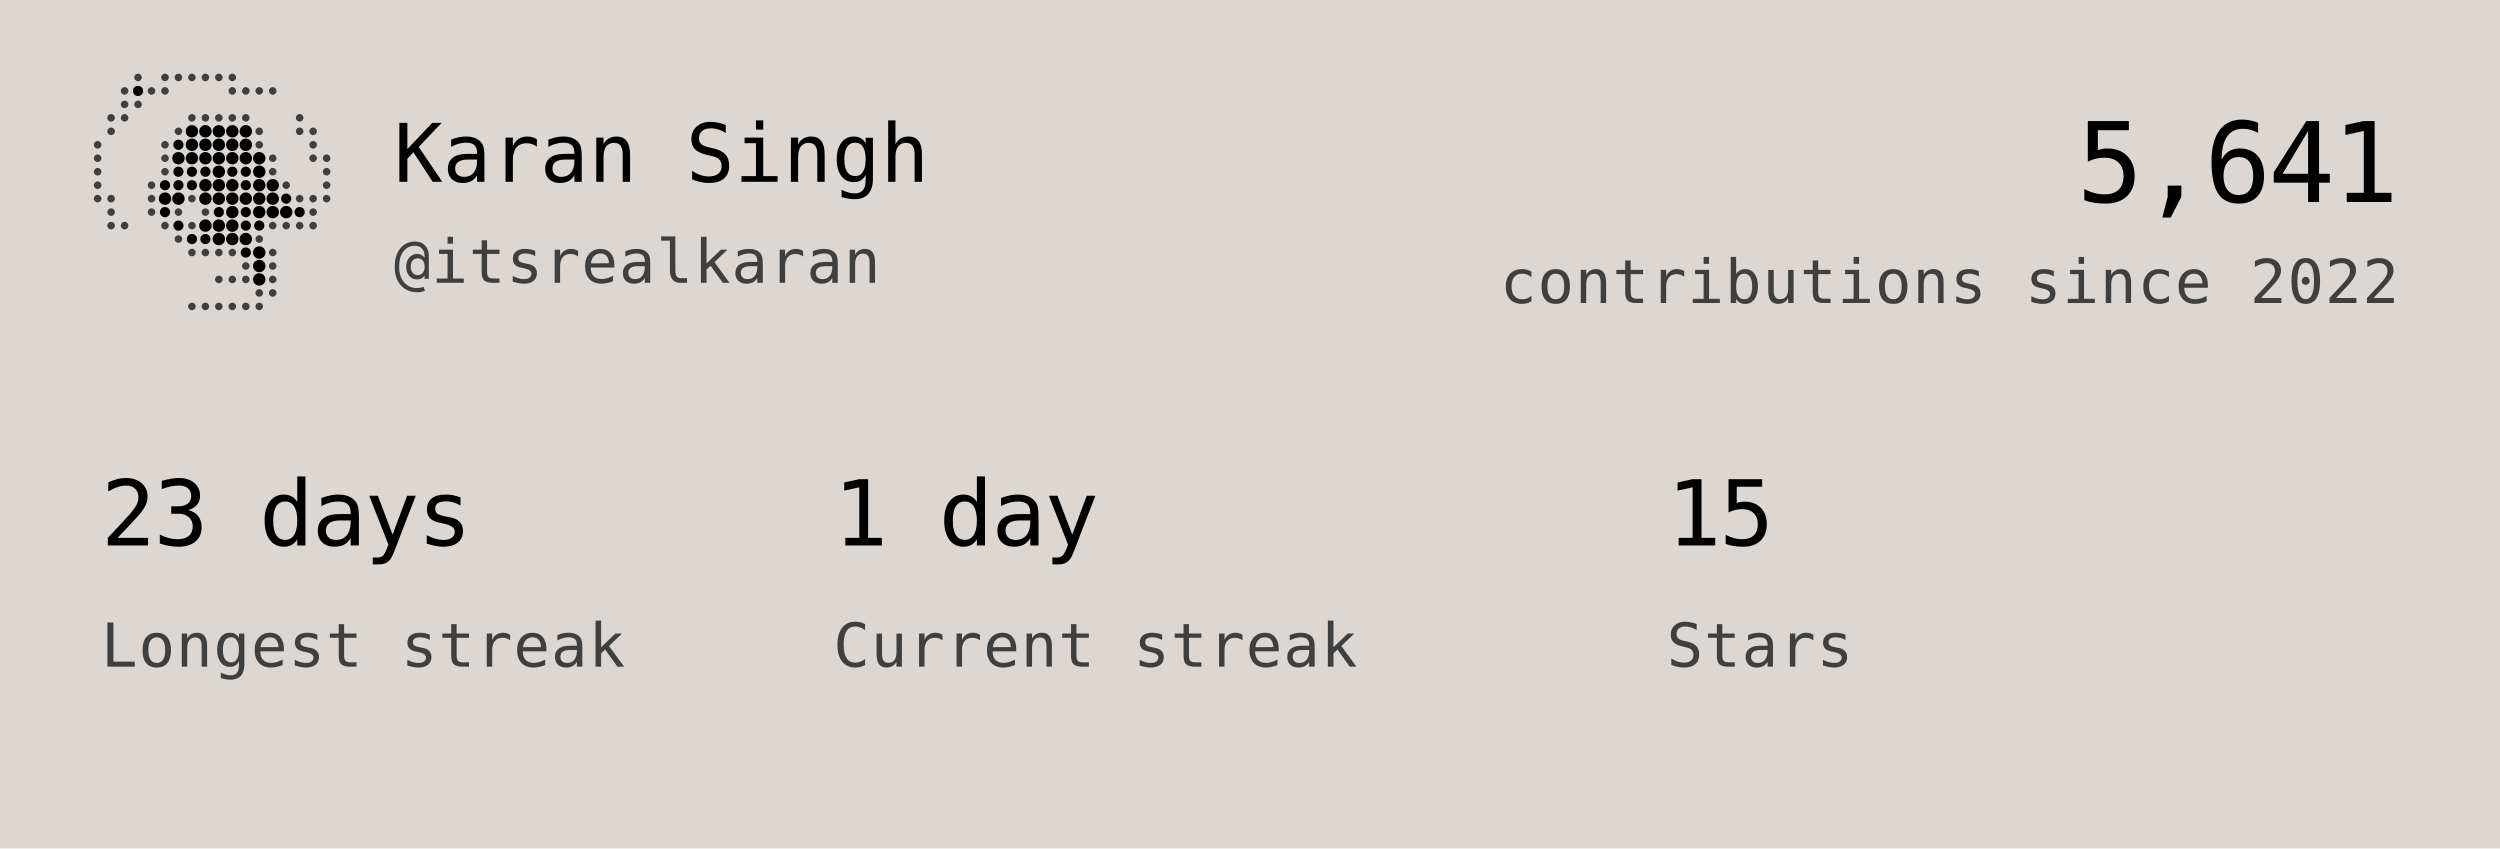
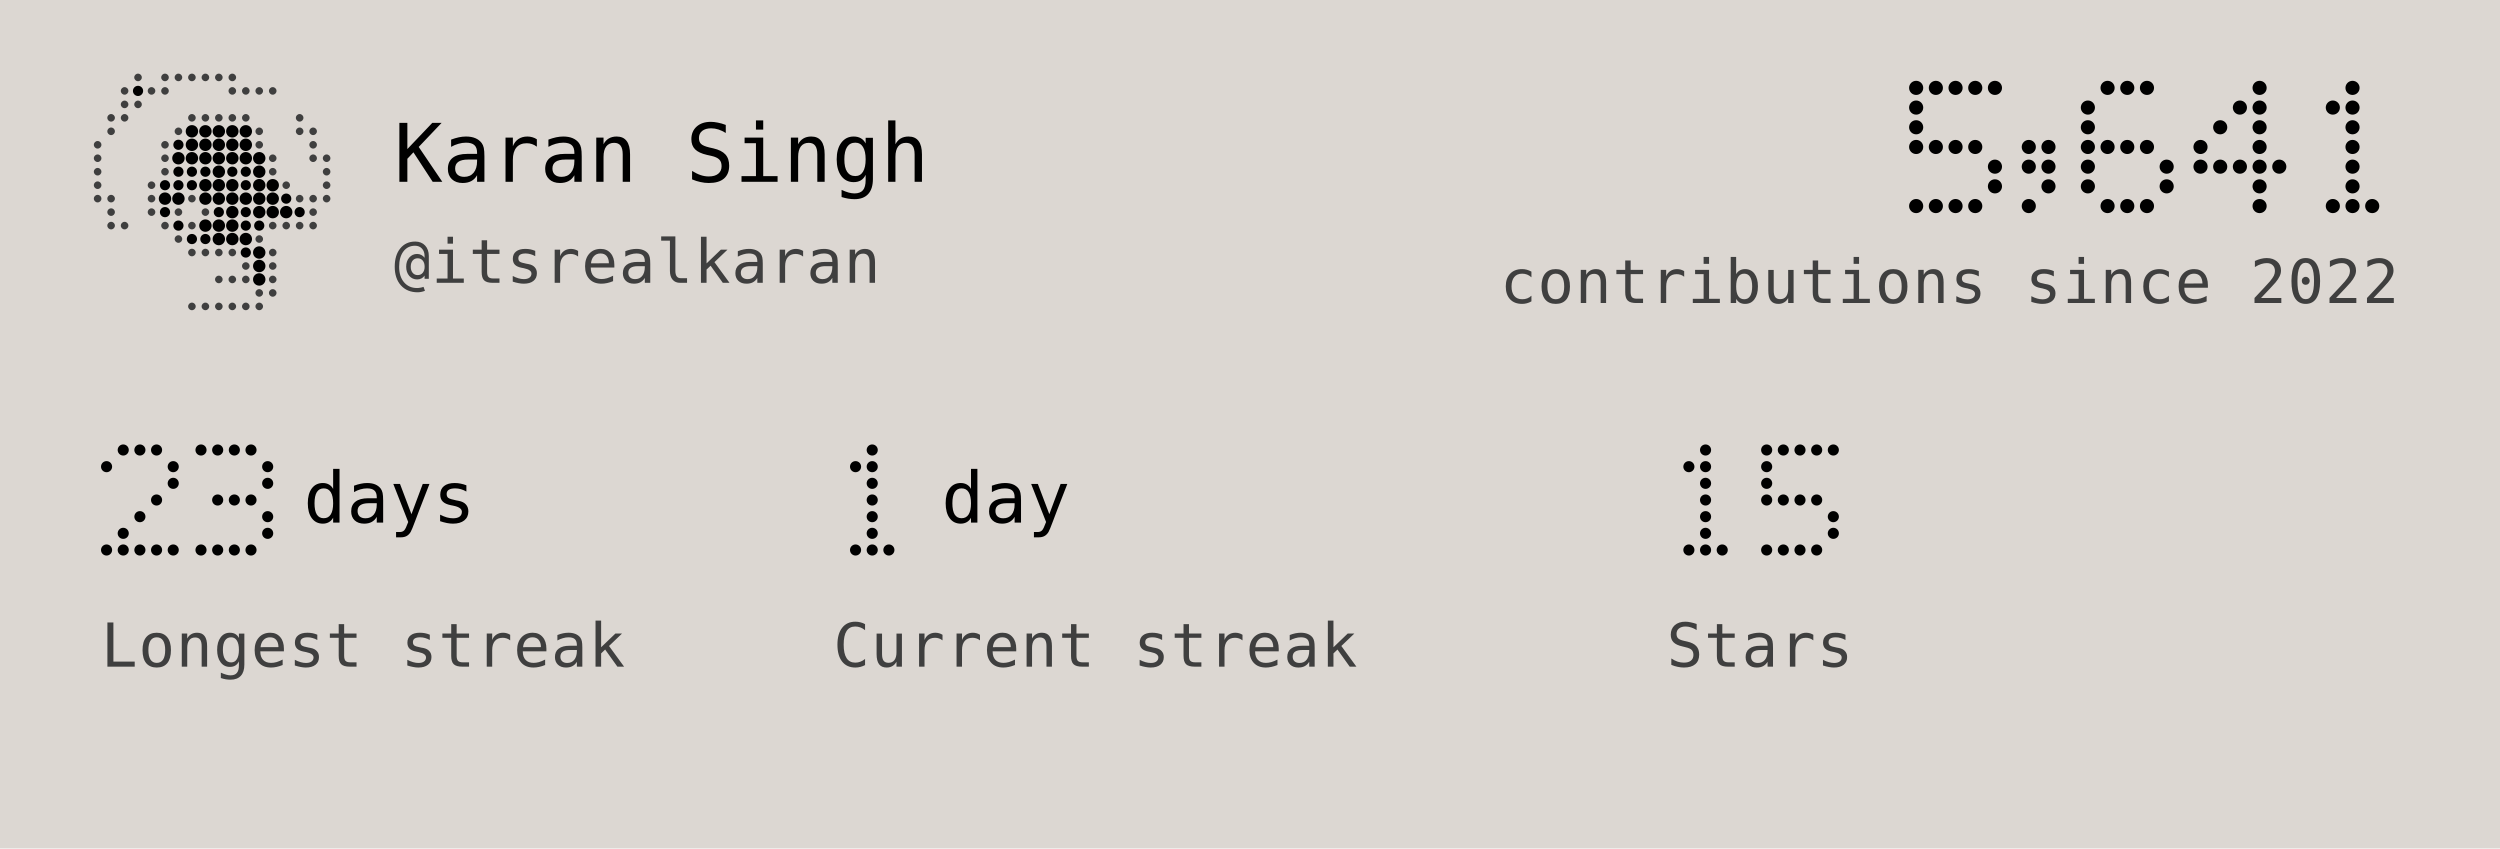
<svg xmlns="http://www.w3.org/2000/svg" width="495" height="168" viewBox="0 0 495 168" role="img">
  <rect width="495" height="168" fill="#DCD7D2" />
  <rect x="20" y="20" width="0" height="0" fill="#C8102E" />
  <circle cx="27.33" cy="15.33" r="0.75" fill="#3F3F3F" />
  <circle cx="32.67" cy="15.33" r="0.75" fill="#3F3F3F" />
  <circle cx="35.33" cy="15.33" r="0.75" fill="#3F3F3F" />
  <circle cx="38.00" cy="15.33" r="0.75" fill="#3F3F3F" />
  <circle cx="40.67" cy="15.33" r="0.75" fill="#3F3F3F" />
  <circle cx="43.33" cy="15.33" r="0.75" fill="#3F3F3F" />
  <circle cx="46.00" cy="15.33" r="0.75" fill="#3F3F3F" />
  <circle cx="24.67" cy="18.00" r="0.75" fill="#3F3F3F" />
  <circle cx="27.33" cy="18.00" r="1.01" fill="#000000" />
  <circle cx="30.00" cy="18.00" r="0.75" fill="#3F3F3F" />
  <circle cx="32.67" cy="18.00" r="0.75" fill="#3F3F3F" />
  <circle cx="46.00" cy="18.00" r="0.75" fill="#3F3F3F" />
  <circle cx="48.67" cy="18.00" r="0.75" fill="#3F3F3F" />
  <circle cx="51.33" cy="18.00" r="0.75" fill="#3F3F3F" />
  <circle cx="54.00" cy="18.00" r="0.75" fill="#3F3F3F" />
  <circle cx="24.67" cy="20.67" r="0.75" fill="#3F3F3F" />
  <circle cx="27.33" cy="20.67" r="0.75" fill="#3F3F3F" />
  <circle cx="22.00" cy="23.33" r="0.75" fill="#3F3F3F" />
  <circle cx="24.67" cy="23.33" r="0.75" fill="#3F3F3F" />
  <circle cx="38.00" cy="23.33" r="0.75" fill="#3F3F3F" />
  <circle cx="40.67" cy="23.33" r="0.75" fill="#3F3F3F" />
  <circle cx="43.33" cy="23.33" r="0.75" fill="#3F3F3F" />
  <circle cx="46.00" cy="23.33" r="0.75" fill="#3F3F3F" />
  <circle cx="48.67" cy="23.33" r="0.75" fill="#3F3F3F" />
  <circle cx="59.33" cy="23.33" r="0.75" fill="#3F3F3F" />
  <circle cx="22.00" cy="26.00" r="0.75" fill="#3F3F3F" />
  <circle cx="35.33" cy="26.00" r="0.75" fill="#3F3F3F" />
  <circle cx="38.00" cy="26.00" r="1.23" fill="#000000" />
  <circle cx="40.67" cy="26.00" r="1.23" fill="#000000" />
  <circle cx="43.33" cy="26.00" r="1.23" fill="#000000" />
  <circle cx="46.00" cy="26.00" r="1.23" fill="#000000" />
  <circle cx="48.67" cy="26.00" r="1.23" fill="#000000" />
  <circle cx="51.33" cy="26.00" r="0.75" fill="#3F3F3F" />
  <circle cx="59.33" cy="26.00" r="0.75" fill="#3F3F3F" />
  <circle cx="62.00" cy="26.00" r="0.75" fill="#3F3F3F" />
  <circle cx="19.33" cy="28.67" r="0.75" fill="#3F3F3F" />
  <circle cx="32.67" cy="28.67" r="0.75" fill="#3F3F3F" />
  <circle cx="35.33" cy="28.67" r="1.01" fill="#000000" />
  <circle cx="38.00" cy="28.67" r="1.23" fill="#000000" />
  <circle cx="40.67" cy="28.67" r="1.23" fill="#000000" />
  <circle cx="43.33" cy="28.67" r="1.23" fill="#000000" />
  <circle cx="46.00" cy="28.67" r="1.23" fill="#000000" />
  <circle cx="48.67" cy="28.67" r="1.23" fill="#000000" />
  <circle cx="51.33" cy="28.67" r="0.75" fill="#3F3F3F" />
  <circle cx="62.00" cy="28.67" r="0.75" fill="#3F3F3F" />
  <circle cx="19.33" cy="31.33" r="0.75" fill="#3F3F3F" />
  <circle cx="32.67" cy="31.33" r="0.75" fill="#3F3F3F" />
  <circle cx="35.33" cy="31.33" r="1.23" fill="#000000" />
  <circle cx="38.00" cy="31.33" r="1.23" fill="#000000" />
  <circle cx="40.67" cy="31.33" r="1.23" fill="#000000" />
  <circle cx="43.33" cy="31.33" r="1.23" fill="#000000" />
  <circle cx="46.00" cy="31.33" r="1.23" fill="#000000" />
  <circle cx="48.67" cy="31.33" r="1.23" fill="#000000" />
  <circle cx="51.33" cy="31.33" r="1.23" fill="#000000" />
  <circle cx="54.00" cy="31.33" r="0.75" fill="#3F3F3F" />
  <circle cx="62.00" cy="31.33" r="0.75" fill="#3F3F3F" />
  <circle cx="64.67" cy="31.33" r="0.75" fill="#3F3F3F" />
  <circle cx="19.33" cy="34.00" r="0.75" fill="#3F3F3F" />
  <circle cx="32.67" cy="34.00" r="0.75" fill="#3F3F3F" />
  <circle cx="35.33" cy="34.00" r="1.01" fill="#000000" />
  <circle cx="38.00" cy="34.00" r="1.01" fill="#000000" />
  <circle cx="40.67" cy="34.00" r="1.01" fill="#000000" />
  <circle cx="43.33" cy="34.00" r="1.23" fill="#000000" />
  <circle cx="46.00" cy="34.00" r="1.01" fill="#000000" />
  <circle cx="48.67" cy="34.00" r="1.01" fill="#000000" />
  <circle cx="51.33" cy="34.00" r="1.23" fill="#000000" />
  <circle cx="54.00" cy="34.00" r="0.75" fill="#3F3F3F" />
  <circle cx="64.67" cy="34.00" r="0.75" fill="#3F3F3F" />
  <circle cx="19.33" cy="36.67" r="0.75" fill="#3F3F3F" />
  <circle cx="30.00" cy="36.67" r="0.75" fill="#3F3F3F" />
  <circle cx="32.67" cy="36.67" r="1.01" fill="#000000" />
  <circle cx="35.33" cy="36.67" r="1.01" fill="#000000" />
  <circle cx="38.00" cy="36.67" r="1.01" fill="#000000" />
  <circle cx="40.67" cy="36.67" r="1.23" fill="#000000" />
  <circle cx="43.33" cy="36.67" r="1.23" fill="#000000" />
  <circle cx="46.00" cy="36.67" r="1.23" fill="#000000" />
  <circle cx="48.67" cy="36.67" r="1.01" fill="#000000" />
  <circle cx="51.33" cy="36.67" r="1.23" fill="#000000" />
  <circle cx="54.00" cy="36.67" r="1.23" fill="#000000" />
  <circle cx="56.67" cy="36.67" r="0.75" fill="#3F3F3F" />
  <circle cx="64.67" cy="36.67" r="0.75" fill="#3F3F3F" />
  <circle cx="19.33" cy="39.33" r="0.75" fill="#3F3F3F" />
  <circle cx="22.00" cy="39.33" r="0.75" fill="#3F3F3F" />
  <circle cx="30.00" cy="39.33" r="0.75" fill="#3F3F3F" />
  <circle cx="32.67" cy="39.33" r="1.23" fill="#000000" />
  <circle cx="35.33" cy="39.33" r="1.23" fill="#000000" />
  <circle cx="38.00" cy="39.33" r="0.75" fill="#3F3F3F" />
  <circle cx="40.67" cy="39.33" r="1.23" fill="#000000" />
  <circle cx="43.33" cy="39.33" r="1.23" fill="#000000" />
  <circle cx="46.00" cy="39.33" r="1.23" fill="#000000" />
  <circle cx="48.67" cy="39.33" r="1.23" fill="#000000" />
  <circle cx="51.33" cy="39.33" r="1.23" fill="#000000" />
  <circle cx="54.00" cy="39.33" r="1.23" fill="#000000" />
  <circle cx="56.67" cy="39.33" r="1.01" fill="#000000" />
  <circle cx="59.33" cy="39.33" r="0.75" fill="#3F3F3F" />
  <circle cx="62.00" cy="39.33" r="0.75" fill="#3F3F3F" />
  <circle cx="64.67" cy="39.33" r="0.75" fill="#3F3F3F" />
  <circle cx="22.00" cy="42.00" r="0.75" fill="#3F3F3F" />
  <circle cx="30.00" cy="42.00" r="0.75" fill="#3F3F3F" />
  <circle cx="32.67" cy="42.00" r="1.01" fill="#000000" />
  <circle cx="35.33" cy="42.00" r="0.75" fill="#3F3F3F" />
  <circle cx="40.67" cy="42.00" r="0.75" fill="#3F3F3F" />
  <circle cx="43.33" cy="42.00" r="1.01" fill="#000000" />
  <circle cx="46.00" cy="42.00" r="1.23" fill="#000000" />
  <circle cx="48.67" cy="42.00" r="1.01" fill="#000000" />
  <circle cx="51.33" cy="42.00" r="1.23" fill="#000000" />
  <circle cx="54.00" cy="42.00" r="1.23" fill="#000000" />
  <circle cx="56.67" cy="42.00" r="1.23" fill="#000000" />
  <circle cx="59.33" cy="42.00" r="1.01" fill="#000000" />
  <circle cx="62.00" cy="42.00" r="0.75" fill="#3F3F3F" />
  <circle cx="22.00" cy="44.67" r="0.75" fill="#3F3F3F" />
  <circle cx="24.67" cy="44.67" r="0.75" fill="#3F3F3F" />
  <circle cx="32.67" cy="44.67" r="0.75" fill="#3F3F3F" />
  <circle cx="35.33" cy="44.67" r="1.01" fill="#000000" />
  <circle cx="38.00" cy="44.67" r="0.75" fill="#3F3F3F" />
  <circle cx="40.67" cy="44.67" r="1.23" fill="#000000" />
  <circle cx="43.33" cy="44.67" r="1.23" fill="#000000" />
  <circle cx="46.00" cy="44.67" r="1.23" fill="#000000" />
  <circle cx="48.67" cy="44.67" r="1.01" fill="#000000" />
  <circle cx="51.33" cy="44.67" r="1.01" fill="#000000" />
  <circle cx="54.00" cy="44.67" r="0.75" fill="#3F3F3F" />
  <circle cx="56.67" cy="44.67" r="0.75" fill="#3F3F3F" />
  <circle cx="59.33" cy="44.67" r="0.75" fill="#3F3F3F" />
  <circle cx="62.00" cy="44.67" r="0.75" fill="#3F3F3F" />
  <circle cx="35.33" cy="47.33" r="0.75" fill="#3F3F3F" />
  <circle cx="38.00" cy="47.33" r="1.01" fill="#000000" />
  <circle cx="40.67" cy="47.33" r="1.01" fill="#000000" />
  <circle cx="43.33" cy="47.33" r="1.23" fill="#000000" />
  <circle cx="46.00" cy="47.33" r="1.23" fill="#000000" />
  <circle cx="48.67" cy="47.33" r="1.23" fill="#000000" />
  <circle cx="51.33" cy="47.33" r="0.75" fill="#3F3F3F" />
  <circle cx="38.00" cy="50.00" r="0.75" fill="#3F3F3F" />
  <circle cx="40.67" cy="50.00" r="0.75" fill="#3F3F3F" />
  <circle cx="43.33" cy="50.00" r="0.75" fill="#3F3F3F" />
  <circle cx="46.00" cy="50.00" r="0.75" fill="#3F3F3F" />
  <circle cx="48.67" cy="50.00" r="1.01" fill="#000000" />
  <circle cx="51.33" cy="50.00" r="1.23" fill="#000000" />
  <circle cx="54.00" cy="50.00" r="0.75" fill="#3F3F3F" />
  <circle cx="48.67" cy="52.67" r="0.75" fill="#3F3F3F" />
  <circle cx="51.33" cy="52.67" r="1.23" fill="#000000" />
  <circle cx="54.00" cy="52.67" r="0.75" fill="#3F3F3F" />
  <circle cx="43.33" cy="55.33" r="0.75" fill="#3F3F3F" />
  <circle cx="46.00" cy="55.33" r="0.75" fill="#3F3F3F" />
  <circle cx="48.67" cy="55.33" r="0.75" fill="#3F3F3F" />
  <circle cx="51.33" cy="55.33" r="1.23" fill="#000000" />
  <circle cx="54.00" cy="55.33" r="0.75" fill="#3F3F3F" />
  <circle cx="51.33" cy="58.00" r="0.75" fill="#3F3F3F" />
  <circle cx="54.00" cy="58.00" r="0.75" fill="#3F3F3F" />
  <circle cx="38.00" cy="60.67" r="0.75" fill="#3F3F3F" />
  <circle cx="40.67" cy="60.67" r="0.75" fill="#3F3F3F" />
  <circle cx="43.33" cy="60.67" r="0.75" fill="#3F3F3F" />
  <circle cx="46.00" cy="60.67" r="0.75" fill="#3F3F3F" />
  <circle cx="48.67" cy="60.67" r="0.75" fill="#3F3F3F" />
  <circle cx="51.33" cy="60.67" r="0.75" fill="#3F3F3F" />
  <text x="78" y="36" fill="#000000" text-anchor="start" font-family="ui-monospace, Geist Mono, monospace" font-size="16" letter-spacing="0" dominant-baseline="auto">Karan Singh</text>
  <text x="78" y="56" fill="#3F3F3F" text-anchor="start" font-family="ui-monospace, Geist Mono, monospace" font-size="12" letter-spacing="0.2" dominant-baseline="auto">@itsrealkaran</text>
-   <text x="475" y="40" fill="#000000" text-anchor="end" font-family="ui-monospace, Geist Mono, monospace" font-size="22" letter-spacing="-0.6" dominant-baseline="auto">5,641</text>
+   <circle cx="379.4" cy="17.4" r="1.40" fill="#000000" />
+   <circle cx="383.3" cy="17.4" r="1.40" fill="#000000" />
+   <circle cx="387.2" cy="17.4" r="1.40" fill="#000000" />
+   <circle cx="391.1" cy="17.4" r="1.40" fill="#000000" />
+   <circle cx="395.0" cy="17.4" r="1.40" fill="#000000" />
+   <circle cx="379.4" cy="21.3" r="1.40" fill="#000000" />
+   <circle cx="379.4" cy="25.2" r="1.40" fill="#000000" />
+   <circle cx="379.4" cy="29.1" r="1.40" fill="#000000" />
+   <circle cx="383.3" cy="29.1" r="1.40" fill="#000000" />
+   <circle cx="387.2" cy="29.1" r="1.40" fill="#000000" />
+   <circle cx="391.1" cy="29.1" r="1.40" fill="#000000" />
+   <circle cx="395.0" cy="33.0" r="1.40" fill="#000000" />
+   <circle cx="395.0" cy="36.9" r="1.40" fill="#000000" />
+   <circle cx="379.4" cy="40.8" r="1.40" fill="#000000" />
+   <circle cx="383.3" cy="40.8" r="1.40" fill="#000000" />
+   <circle cx="387.2" cy="40.8" r="1.40" fill="#000000" />
+   <circle cx="391.1" cy="40.8" r="1.40" fill="#000000" />
+   <circle cx="401.7" cy="29.1" r="1.40" fill="#000000" />
+   <circle cx="405.6" cy="29.1" r="1.40" fill="#000000" />
+   <circle cx="401.7" cy="33.0" r="1.40" fill="#000000" />
+   <circle cx="405.6" cy="33.0" r="1.40" fill="#000000" />
+   <circle cx="405.6" cy="36.9" r="1.40" fill="#000000" />
+   <circle cx="401.7" cy="40.8" r="1.40" fill="#000000" />
+   <circle cx="417.3" cy="17.4" r="1.40" fill="#000000" />
+   <circle cx="421.2" cy="17.4" r="1.40" fill="#000000" />
+   <circle cx="425.1" cy="17.4" r="1.40" fill="#000000" />
+   <circle cx="413.4" cy="21.3" r="1.40" fill="#000000" />
+   <circle cx="413.4" cy="25.2" r="1.40" fill="#000000" />
+   <circle cx="413.4" cy="29.1" r="1.40" fill="#000000" />
+   <circle cx="417.3" cy="29.1" r="1.40" fill="#000000" />
+   <circle cx="421.2" cy="29.1" r="1.40" fill="#000000" />
+   <circle cx="425.1" cy="29.1" r="1.40" fill="#000000" />
+   <circle cx="413.4" cy="33.0" r="1.40" fill="#000000" />
+   <circle cx="429.0" cy="33.0" r="1.40" fill="#000000" />
+   <circle cx="413.4" cy="36.9" r="1.40" fill="#000000" />
+   <circle cx="429.0" cy="36.9" r="1.40" fill="#000000" />
+   <circle cx="417.3" cy="40.8" r="1.40" fill="#000000" />
+   <circle cx="421.2" cy="40.8" r="1.40" fill="#000000" />
+   <circle cx="425.1" cy="40.8" r="1.40" fill="#000000" />
+   <circle cx="447.4" cy="17.4" r="1.40" fill="#000000" />
+   <circle cx="443.5" cy="21.3" r="1.40" fill="#000000" />
+   <circle cx="447.4" cy="21.3" r="1.40" fill="#000000" />
+   <circle cx="439.6" cy="25.2" r="1.40" fill="#000000" />
+   <circle cx="447.4" cy="25.2" r="1.40" fill="#000000" />
+   <circle cx="435.7" cy="29.1" r="1.40" fill="#000000" />
+   <circle cx="447.4" cy="29.1" r="1.40" fill="#000000" />
+   <circle cx="435.7" cy="33.0" r="1.40" fill="#000000" />
+   <circle cx="439.6" cy="33.0" r="1.40" fill="#000000" />
+   <circle cx="443.5" cy="33.0" r="1.40" fill="#000000" />
+   <circle cx="447.4" cy="33.0" r="1.40" fill="#000000" />
+   <circle cx="451.3" cy="33.0" r="1.40" fill="#000000" />
+   <circle cx="447.4" cy="36.9" r="1.40" fill="#000000" />
+   <circle cx="447.4" cy="40.8" r="1.40" fill="#000000" />
+   <circle cx="465.8" cy="17.4" r="1.40" fill="#000000" />
+   <circle cx="461.9" cy="21.3" r="1.40" fill="#000000" />
+   <circle cx="465.8" cy="21.3" r="1.40" fill="#000000" />
+   <circle cx="465.8" cy="25.2" r="1.40" fill="#000000" />
+   <circle cx="465.8" cy="29.1" r="1.40" fill="#000000" />
+   <circle cx="465.8" cy="33.0" r="1.40" fill="#000000" />
+   <circle cx="465.8" cy="36.9" r="1.40" fill="#000000" />
+   <circle cx="461.9" cy="40.8" r="1.40" fill="#000000" />
+   <circle cx="465.8" cy="40.8" r="1.40" fill="#000000" />
+   <circle cx="469.7" cy="40.8" r="1.40" fill="#000000" />
  <text x="475" y="60" fill="#3F3F3F" text-anchor="end" font-family="ui-monospace, Geist Mono, monospace" font-size="12" letter-spacing="0.2" dominant-baseline="auto">contributions since 2022</text>
-   <text x="20" y="108" fill="#000000" text-anchor="start" font-family="ui-monospace, Geist Mono, monospace" font-size="18" letter-spacing="-0.4" dominant-baseline="auto">23 days</text>
+   <circle cx="24.4" cy="89.1" r="1.10" fill="#000000" />
+   <circle cx="27.7" cy="89.1" r="1.10" fill="#000000" />
+   <circle cx="31.0" cy="89.1" r="1.10" fill="#000000" />
+   <circle cx="21.1" cy="92.4" r="1.10" fill="#000000" />
+   <circle cx="34.3" cy="92.4" r="1.10" fill="#000000" />
+   <circle cx="34.3" cy="95.7" r="1.10" fill="#000000" />
+   <circle cx="31.0" cy="99.0" r="1.10" fill="#000000" />
+   <circle cx="27.7" cy="102.3" r="1.10" fill="#000000" />
+   <circle cx="24.4" cy="105.6" r="1.10" fill="#000000" />
+   <circle cx="21.1" cy="108.9" r="1.10" fill="#000000" />
+   <circle cx="24.4" cy="108.9" r="1.10" fill="#000000" />
+   <circle cx="27.7" cy="108.9" r="1.10" fill="#000000" />
+   <circle cx="31.0" cy="108.9" r="1.10" fill="#000000" />
+   <circle cx="34.3" cy="108.9" r="1.10" fill="#000000" />
+   <circle cx="39.8" cy="89.1" r="1.10" fill="#000000" />
+   <circle cx="43.1" cy="89.1" r="1.10" fill="#000000" />
+   <circle cx="46.4" cy="89.1" r="1.10" fill="#000000" />
+   <circle cx="49.7" cy="89.1" r="1.10" fill="#000000" />
+   <circle cx="53.0" cy="92.4" r="1.10" fill="#000000" />
+   <circle cx="53.0" cy="95.7" r="1.10" fill="#000000" />
+   <circle cx="43.1" cy="99.0" r="1.10" fill="#000000" />
+   <circle cx="46.4" cy="99.0" r="1.10" fill="#000000" />
+   <circle cx="49.7" cy="99.0" r="1.10" fill="#000000" />
+   <circle cx="53.0" cy="102.3" r="1.10" fill="#000000" />
+   <circle cx="53.0" cy="105.6" r="1.10" fill="#000000" />
+   <circle cx="39.8" cy="108.9" r="1.10" fill="#000000" />
+   <circle cx="43.1" cy="108.9" r="1.10" fill="#000000" />
+   <circle cx="46.4" cy="108.9" r="1.10" fill="#000000" />
+   <circle cx="49.7" cy="108.9" r="1.10" fill="#000000" />
+   <text x="60.1" y="103.48" fill="#000000" text-anchor="start" font-family="ui-monospace, Geist Mono, monospace" font-size="14" letter-spacing="0.1" dominant-baseline="auto">days</text>
  <text x="20" y="132" fill="#3F3F3F" text-anchor="start" font-family="ui-monospace, Geist Mono, monospace" font-size="12" letter-spacing="0.2" dominant-baseline="auto">Longest streak</text>
-   <text x="165.0" y="108" fill="#000000" text-anchor="start" font-family="ui-monospace, Geist Mono, monospace" font-size="18" letter-spacing="-0.4" dominant-baseline="auto">1 day</text>
+   <circle cx="172.7" cy="89.1" r="1.10" fill="#000000" />
+   <circle cx="169.4" cy="92.4" r="1.10" fill="#000000" />
+   <circle cx="172.7" cy="92.4" r="1.10" fill="#000000" />
+   <circle cx="172.7" cy="95.7" r="1.10" fill="#000000" />
+   <circle cx="172.7" cy="99.0" r="1.10" fill="#000000" />
+   <circle cx="172.7" cy="102.3" r="1.10" fill="#000000" />
+   <circle cx="172.7" cy="105.6" r="1.10" fill="#000000" />
+   <circle cx="169.4" cy="108.9" r="1.10" fill="#000000" />
+   <circle cx="172.7" cy="108.9" r="1.10" fill="#000000" />
+   <circle cx="176.0" cy="108.9" r="1.10" fill="#000000" />
+   <text x="186.4" y="103.48" fill="#000000" text-anchor="start" font-family="ui-monospace, Geist Mono, monospace" font-size="14" letter-spacing="0.1" dominant-baseline="auto">day</text>
  <text x="165.0" y="132" fill="#3F3F3F" text-anchor="start" font-family="ui-monospace, Geist Mono, monospace" font-size="12" letter-spacing="0.2" dominant-baseline="auto">Current streak</text>
-   <text x="330.0" y="108" fill="#000000" text-anchor="start" font-family="ui-monospace, Geist Mono, monospace" font-size="18" letter-spacing="-0.4" dominant-baseline="auto">15</text>
+   <circle cx="337.7" cy="89.1" r="1.10" fill="#000000" />
+   <circle cx="334.4" cy="92.4" r="1.10" fill="#000000" />
+   <circle cx="337.7" cy="92.4" r="1.10" fill="#000000" />
+   <circle cx="337.7" cy="95.7" r="1.10" fill="#000000" />
+   <circle cx="337.7" cy="99.0" r="1.10" fill="#000000" />
+   <circle cx="337.7" cy="102.3" r="1.10" fill="#000000" />
+   <circle cx="337.7" cy="105.6" r="1.10" fill="#000000" />
+   <circle cx="334.4" cy="108.9" r="1.10" fill="#000000" />
+   <circle cx="337.7" cy="108.9" r="1.10" fill="#000000" />
+   <circle cx="341.0" cy="108.9" r="1.10" fill="#000000" />
+   <circle cx="349.8" cy="89.1" r="1.10" fill="#000000" />
+   <circle cx="353.1" cy="89.1" r="1.10" fill="#000000" />
+   <circle cx="356.4" cy="89.1" r="1.10" fill="#000000" />
+   <circle cx="359.7" cy="89.1" r="1.10" fill="#000000" />
+   <circle cx="363.0" cy="89.1" r="1.10" fill="#000000" />
+   <circle cx="349.8" cy="92.4" r="1.10" fill="#000000" />
+   <circle cx="349.8" cy="95.7" r="1.10" fill="#000000" />
+   <circle cx="349.8" cy="99.0" r="1.10" fill="#000000" />
+   <circle cx="353.1" cy="99.0" r="1.10" fill="#000000" />
+   <circle cx="356.4" cy="99.0" r="1.10" fill="#000000" />
+   <circle cx="359.7" cy="99.0" r="1.10" fill="#000000" />
+   <circle cx="363.0" cy="102.3" r="1.10" fill="#000000" />
+   <circle cx="363.0" cy="105.6" r="1.10" fill="#000000" />
+   <circle cx="349.8" cy="108.9" r="1.10" fill="#000000" />
+   <circle cx="353.1" cy="108.9" r="1.10" fill="#000000" />
+   <circle cx="356.4" cy="108.9" r="1.10" fill="#000000" />
+   <circle cx="359.7" cy="108.9" r="1.10" fill="#000000" />
  <text x="330.0" y="132" fill="#3F3F3F" text-anchor="start" font-family="ui-monospace, Geist Mono, monospace" font-size="12" letter-spacing="0.2" dominant-baseline="auto">Stars</text>
</svg>
